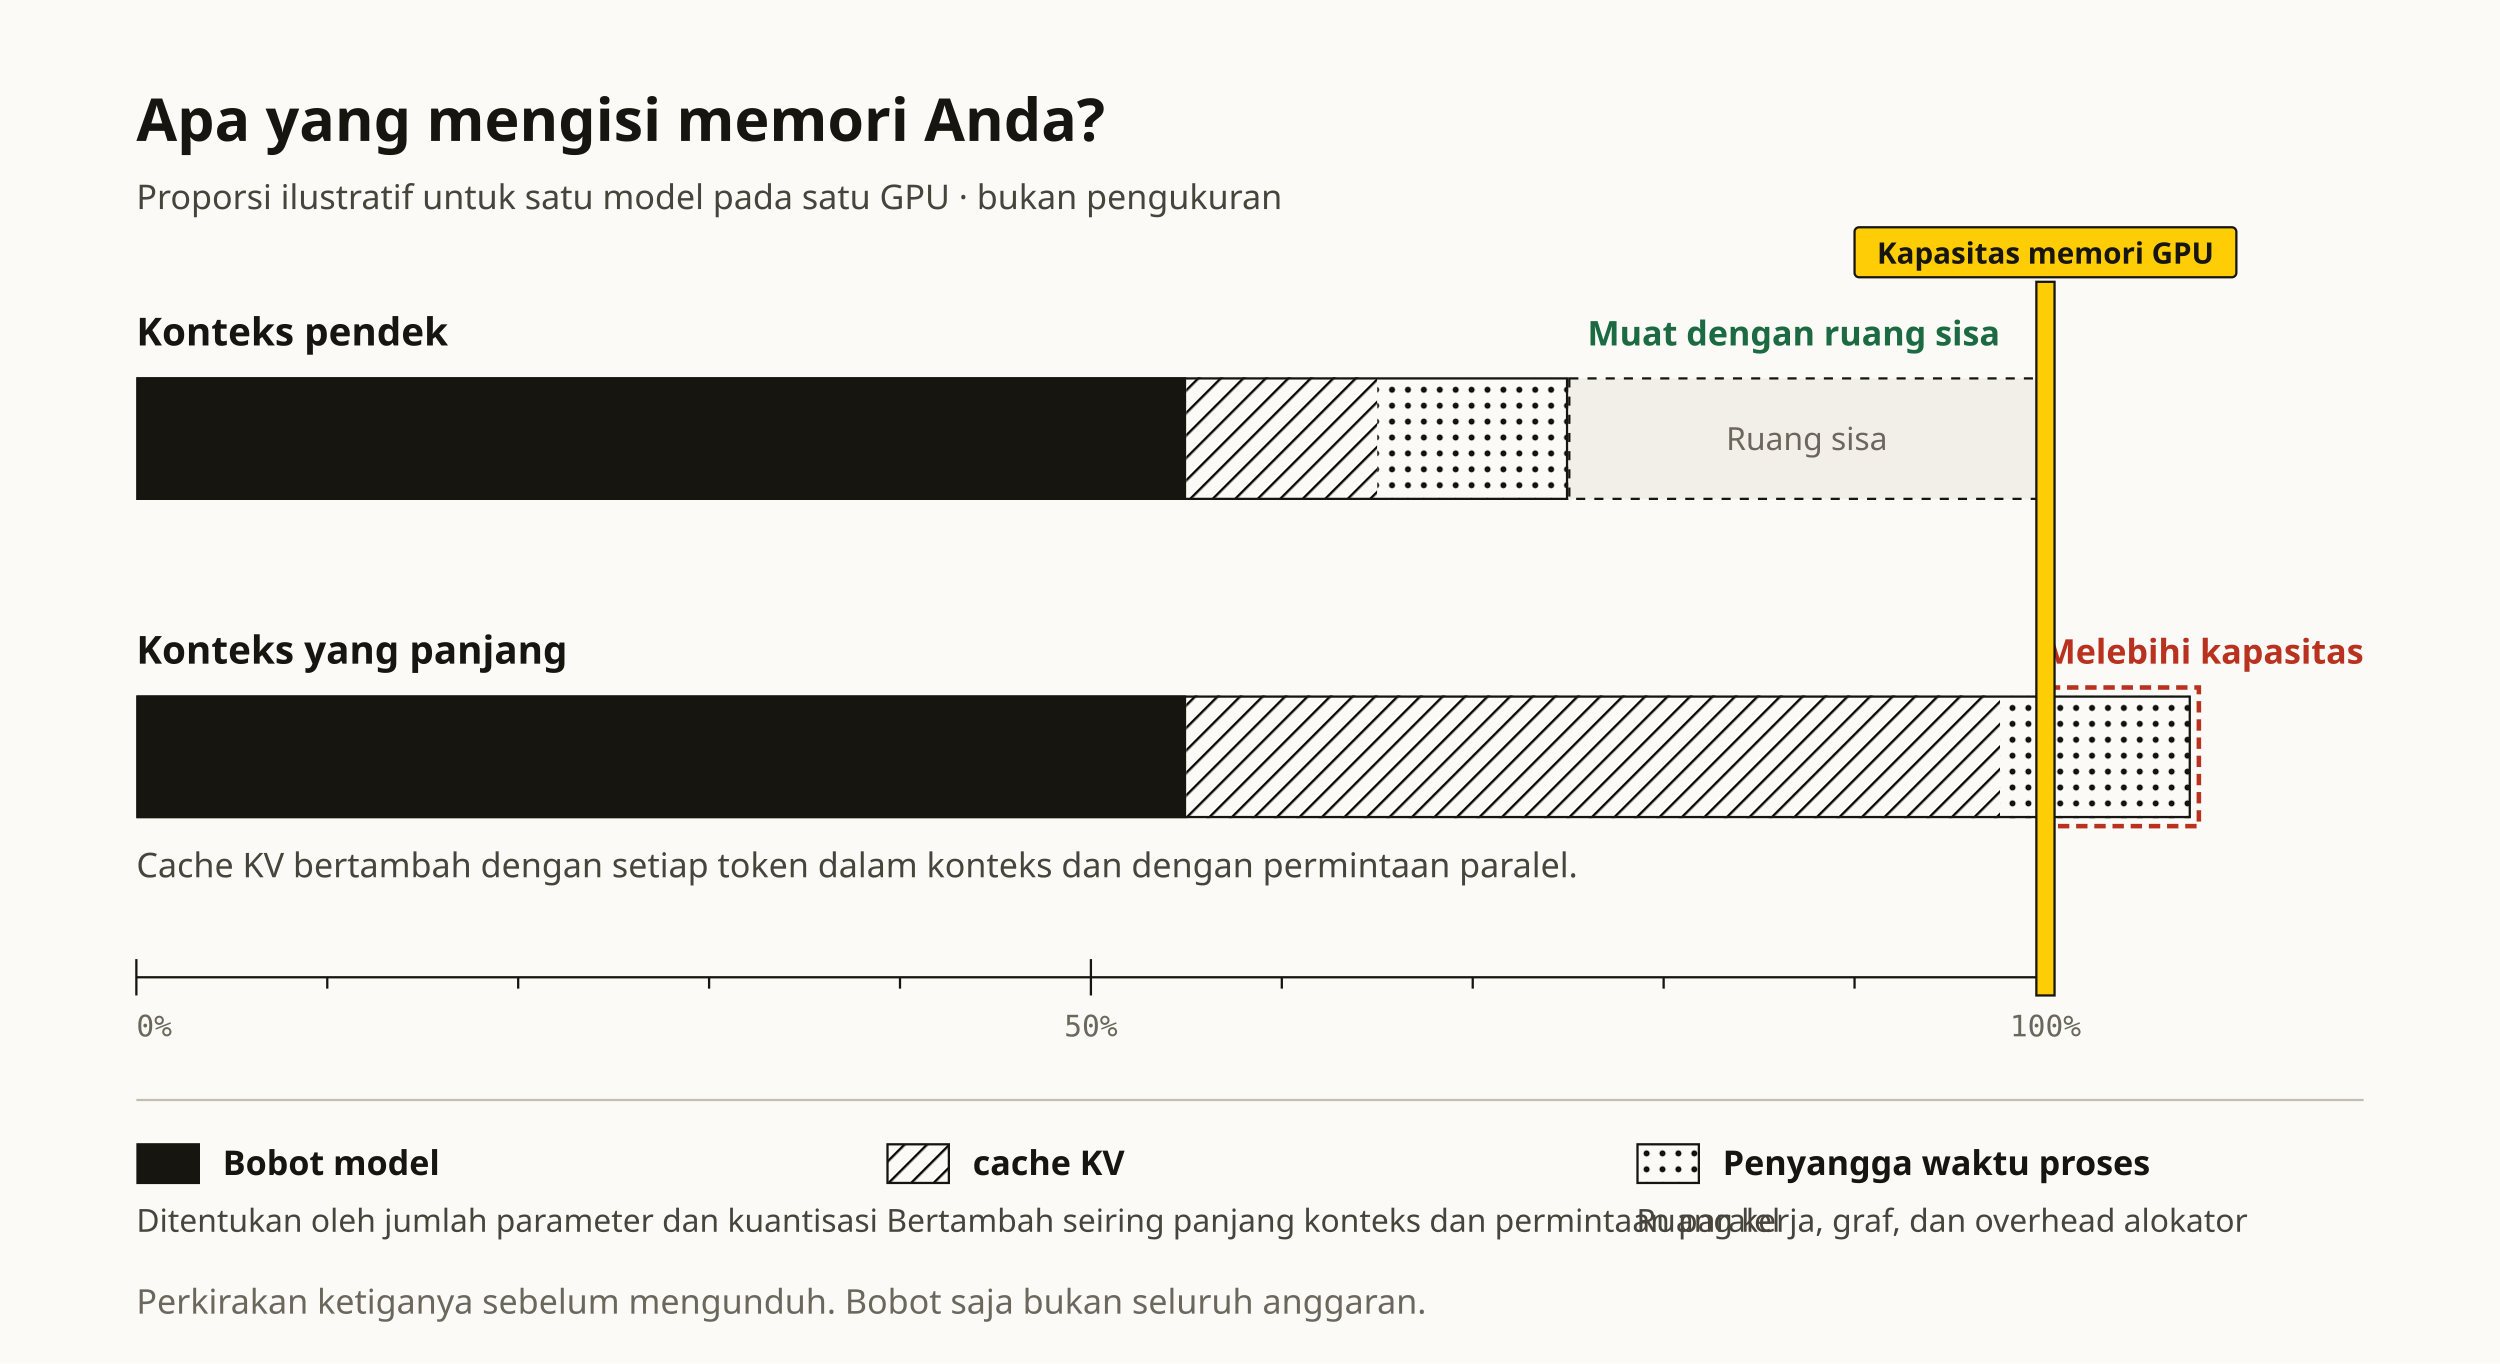
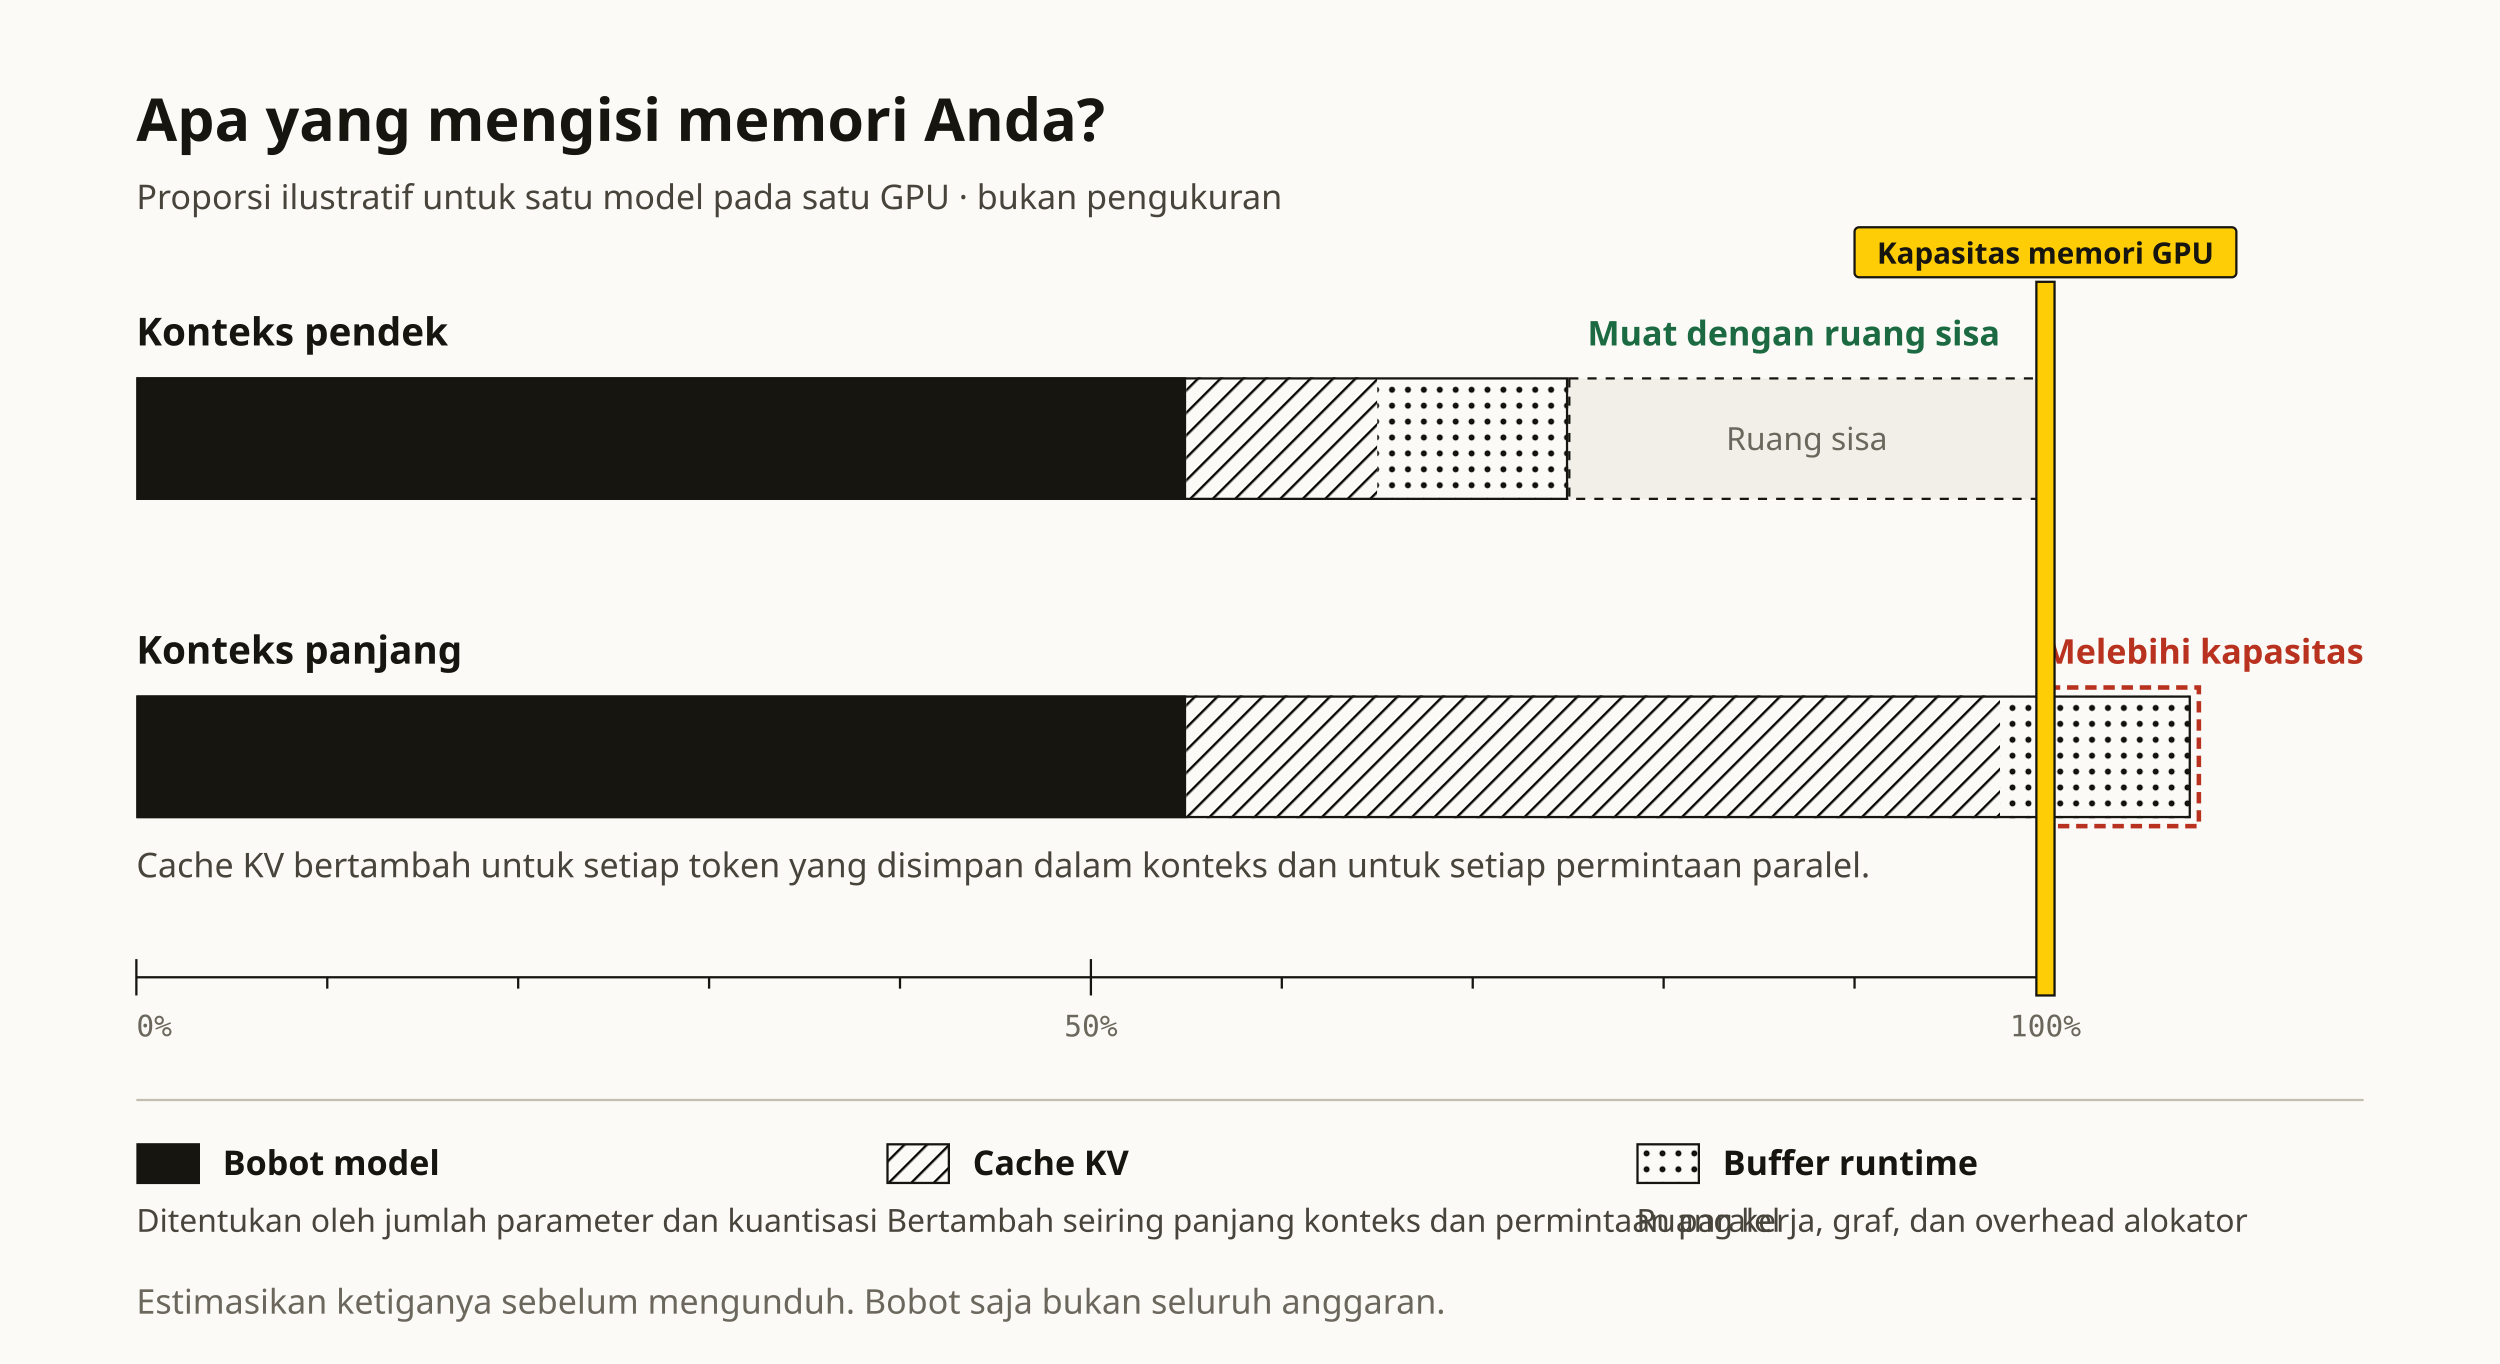
<svg xmlns="http://www.w3.org/2000/svg" width="1100" height="600" viewBox="0 0 1100 600" role="img" aria-labelledby="title desc">
  <style>
.bg{fill:#fbfaf6}.ink,.t1{fill:#16150f}.t2{fill:#47443c}.t3{fill:#6b675d}.ln{fill:none;stroke:#16150f}.rl{fill:none;stroke:#c3beb0}
.free{fill:#f1efe8;stroke:#16150f}.tape{fill:#ffcd05;stroke:#16150f}.ontape{fill:#16150f}.over{fill:#b8321f}.overln{fill:none;stroke:#b8321f}.ok{fill:#1b6a42}
@media (prefers-color-scheme:dark){.bg{fill:#1a1a16}.ink,.t1{fill:#eeece4}.t2{fill:#bdb9ad}.t3{fill:#959186}.ln{stroke:#eeece4}.rl{stroke:#45433b}
.free{fill:#12120f;stroke:#eeece4}.tape{stroke:#12120f}.over{fill:#ff7a62}.overln{stroke:#ff7a62}.ok{fill:#6fd39a}}
text{font-family:'Schibsted Grotesk Variable','Schibsted Grotesk',system-ui,-apple-system,'Segoe UI','Noto Sans',sans-serif}
.mono{font-family:ui-monospace,'SFMono-Regular',Menlo,Consolas,monospace}
</style>
  <defs>
    <pattern id="hatch" width="7" height="7" patternUnits="userSpaceOnUse" patternTransform="rotate(45)">
      <rect width="7" height="7" class="bg" />
      <path d="M0 0V7" class="ln" stroke-width="2.2" />
    </pattern>
    <pattern id="dots" width="7" height="7" patternUnits="userSpaceOnUse">
      <rect width="7" height="7" class="bg" />
      <circle cx="3.5" cy="3.5" r="1.35" class="ink" />
    </pattern>
  </defs>
  <rect width="1100" height="600" class="bg" />
  <text x="60" y="62" font-size="26" font-weight="700" class="t1" data-fit="980" data-rtl-x="1040">Apa yang mengisi memori Anda?</text>
  <text x="60" y="92" font-size="15" class="t2" data-fit="760" data-rtl-x="1040">Proporsi ilustratif untuk satu model pada satu GPU · bukan pengukuran</text>
  <text x="60" y="152" font-size="17" font-weight="650" class="t1" data-fit="360" data-rtl-x="420">Konteks pendek</text>
  <text x="880" y="152" font-size="15" font-weight="650" text-anchor="end" class="ok" data-fit="300">Muat dengan ruang sisa</text>
  <rect x="60" y="166" width="462" height="54" class="ink" />
  <rect x="522" y="166" width="84" height="54" fill="url(#hatch)" />
  <rect x="606" y="166" width="84" height="54" fill="url(#dots)" />
  <rect x="60.5" y="166.5" width="629" height="53" class="ln" />
  <rect x="690.5" y="166.5" width="209" height="53" class="free" stroke-dasharray="4 4" />
  <text x="795" y="198" font-size="14" text-anchor="middle" class="t3" data-fit="190">Ruang sisa</text>
-   <text x="60" y="292" font-size="17" font-weight="650" class="t1" data-fit="360" data-rtl-x="420">Konteks yang panjang</text>
+   <text x="60" y="292" font-size="17" font-weight="650" class="t1" data-fit="360" data-rtl-x="420">Konteks panjang</text>
  <text x="1040" y="292" font-size="15" font-weight="650" text-anchor="end" class="over" data-fit="300">Melebihi kapasitas</text>
  <rect x="60" y="306" width="462" height="54" class="ink" />
  <rect x="522" y="306" width="358" height="54" fill="url(#hatch)" />
  <rect x="880" y="306" width="84" height="54" fill="url(#dots)" />
  <rect x="60.5" y="306.5" width="903" height="53" class="ln" />
  <rect x="901.5" y="302.5" width="66" height="61" class="overln" stroke-width="2" stroke-dasharray="5 3" />
-   <text x="60" y="386" font-size="15" class="t2" data-fit="820" data-rtl-x="880">Cache KV bertambah dengan setiap token dalam konteks dan dengan permintaan paralel.</text>
+   <text x="60" y="386" font-size="15" class="t2" data-fit="820" data-rtl-x="880">Cache KV bertambah untuk setiap token yang disimpan dalam konteks dan untuk setiap permintaan paralel.</text>
  <path d="M60 430H900M60 422V438M144 430V435M228 430V435M312 430V435M396 430V435M480 422V438M564 430V435M648 430V435M732 430V435M816 430V435" class="ln" />
  <text x="60" y="456" font-size="13" class="t3 mono">0%</text>
  <text x="480" y="456" font-size="13" text-anchor="middle" class="t3 mono">50%</text>
  <text x="900" y="456" font-size="13" text-anchor="middle" class="t3 mono">100%</text>
  <rect x="896" y="124" width="8" height="314" class="tape" />
  <rect x="816" y="100" width="168" height="22" rx="2" class="tape" />
  <text x="900" y="116" font-size="13" font-weight="700" text-anchor="middle" class="ontape" data-fit="156">Kapasitas memori GPU</text>
  <path d="M60 484H1040" class="rl" />
  <rect x="60.5" y="503.5" width="27" height="17" class="ink" />
  <rect x="60.5" y="503.5" width="27" height="17" class="ln" />
  <text x="98" y="517" font-size="15" font-weight="650" class="t1" data-fit="270" data-rtl-x="368">Bobot model</text>
  <text x="60" y="542" font-size="14" class="t2" data-fit="315" data-rtl-x="368" textLength="315" lengthAdjust="spacingAndGlyphs">Ditentukan oleh jumlah parameter dan kuantisasi</text>
  <rect x="390.5" y="503.5" width="27" height="17" fill="url(#hatch)" />
  <rect x="390.5" y="503.5" width="27" height="17" class="ln" />
-   <text x="428" y="517" font-size="15" font-weight="650" class="t1" data-fit="270" data-rtl-x="698">cache KV</text>
+   <text x="428" y="517" font-size="15" font-weight="650" class="t1" data-fit="270" data-rtl-x="698">Cache KV</text>
  <text x="390" y="542" font-size="14" class="t2" data-fit="315" data-rtl-x="698" textLength="315" lengthAdjust="spacingAndGlyphs">Bertambah seiring panjang konteks dan permintaan paralel</text>
  <rect x="720.5" y="503.5" width="27" height="17" fill="url(#dots)" />
  <rect x="720.5" y="503.5" width="27" height="17" class="ln" />
-   <text x="758" y="517" font-size="15" font-weight="650" class="t1" data-fit="270" data-rtl-x="1040">Penyangga waktu proses</text>
+   <text x="758" y="517" font-size="15" font-weight="650" class="t1" data-fit="270" data-rtl-x="1040">Buffer runtime</text>
  <text x="720" y="542" font-size="14" class="t2" data-fit="320" data-rtl-x="1040">Ruang kerja, graf, dan overhead alokator</text>
-   <text x="60" y="578" font-size="15" class="t3" data-fit="980" data-rtl-x="1040">Perkirakan ketiganya sebelum mengunduh. Bobot saja bukan seluruh anggaran.</text>
+   <text x="60" y="578" font-size="15" class="t3" data-fit="980" data-rtl-x="1040">Estimasikan ketiganya sebelum mengunduh. Bobot saja bukan seluruh anggaran.</text>
</svg>
